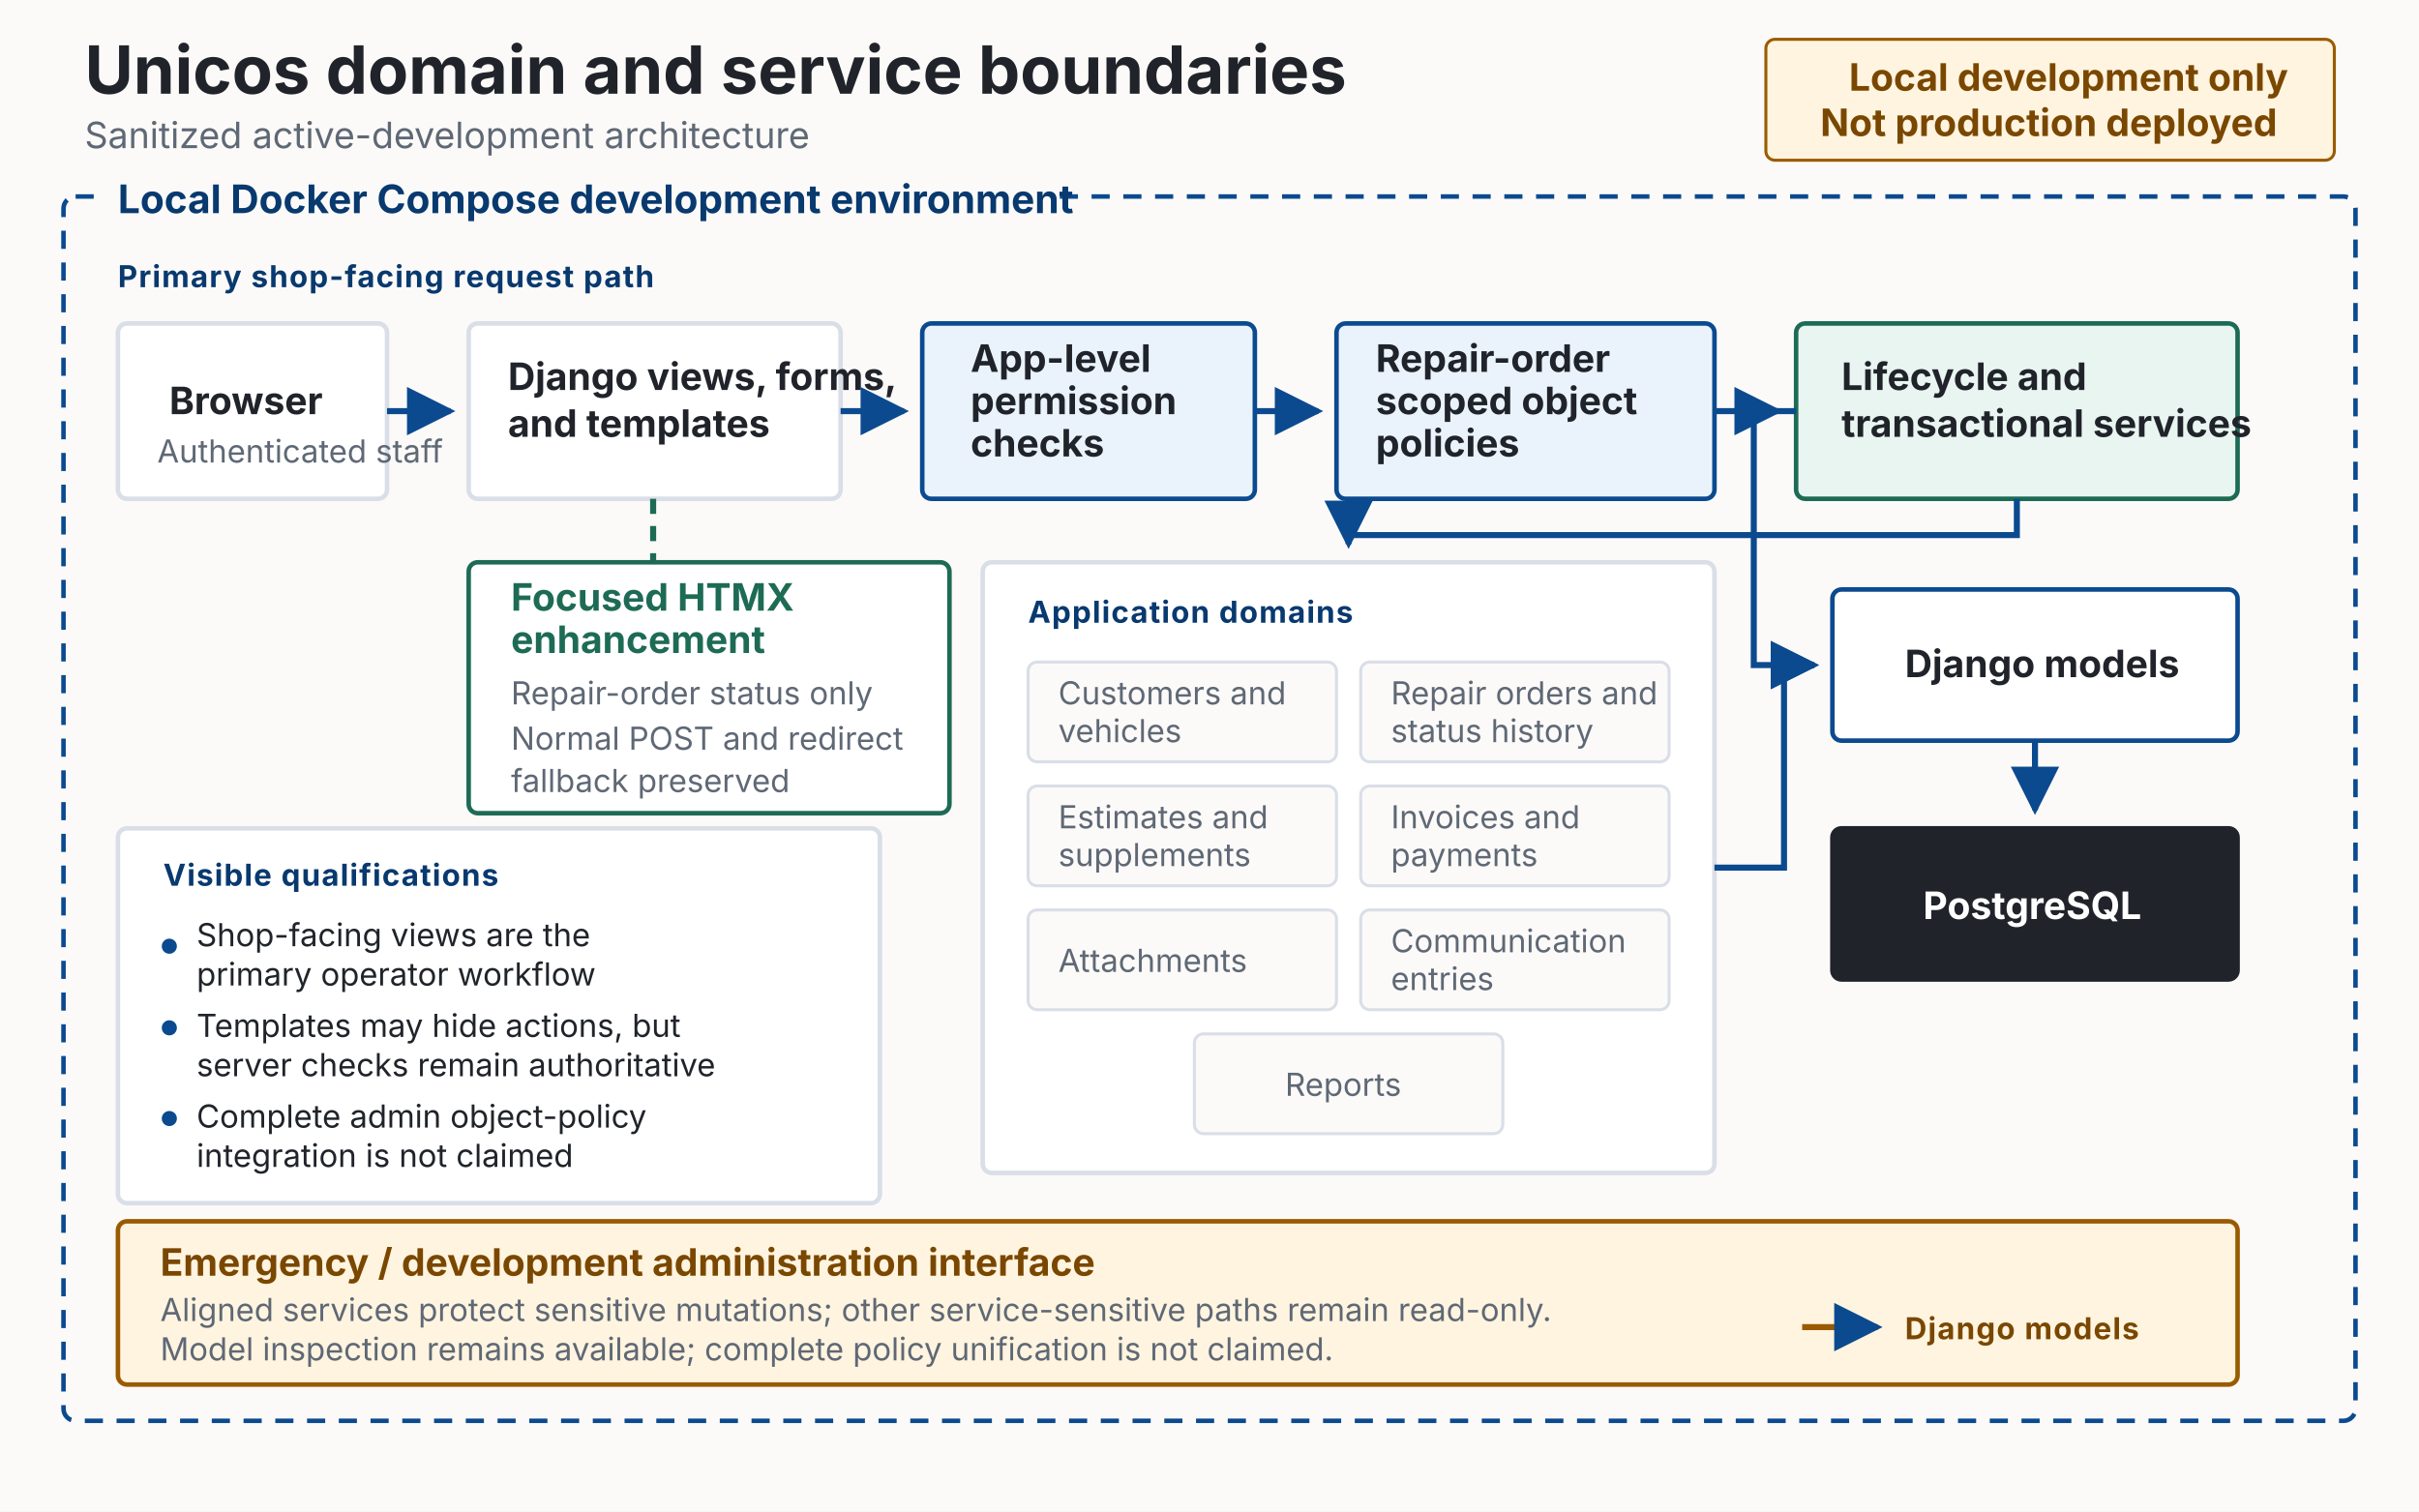
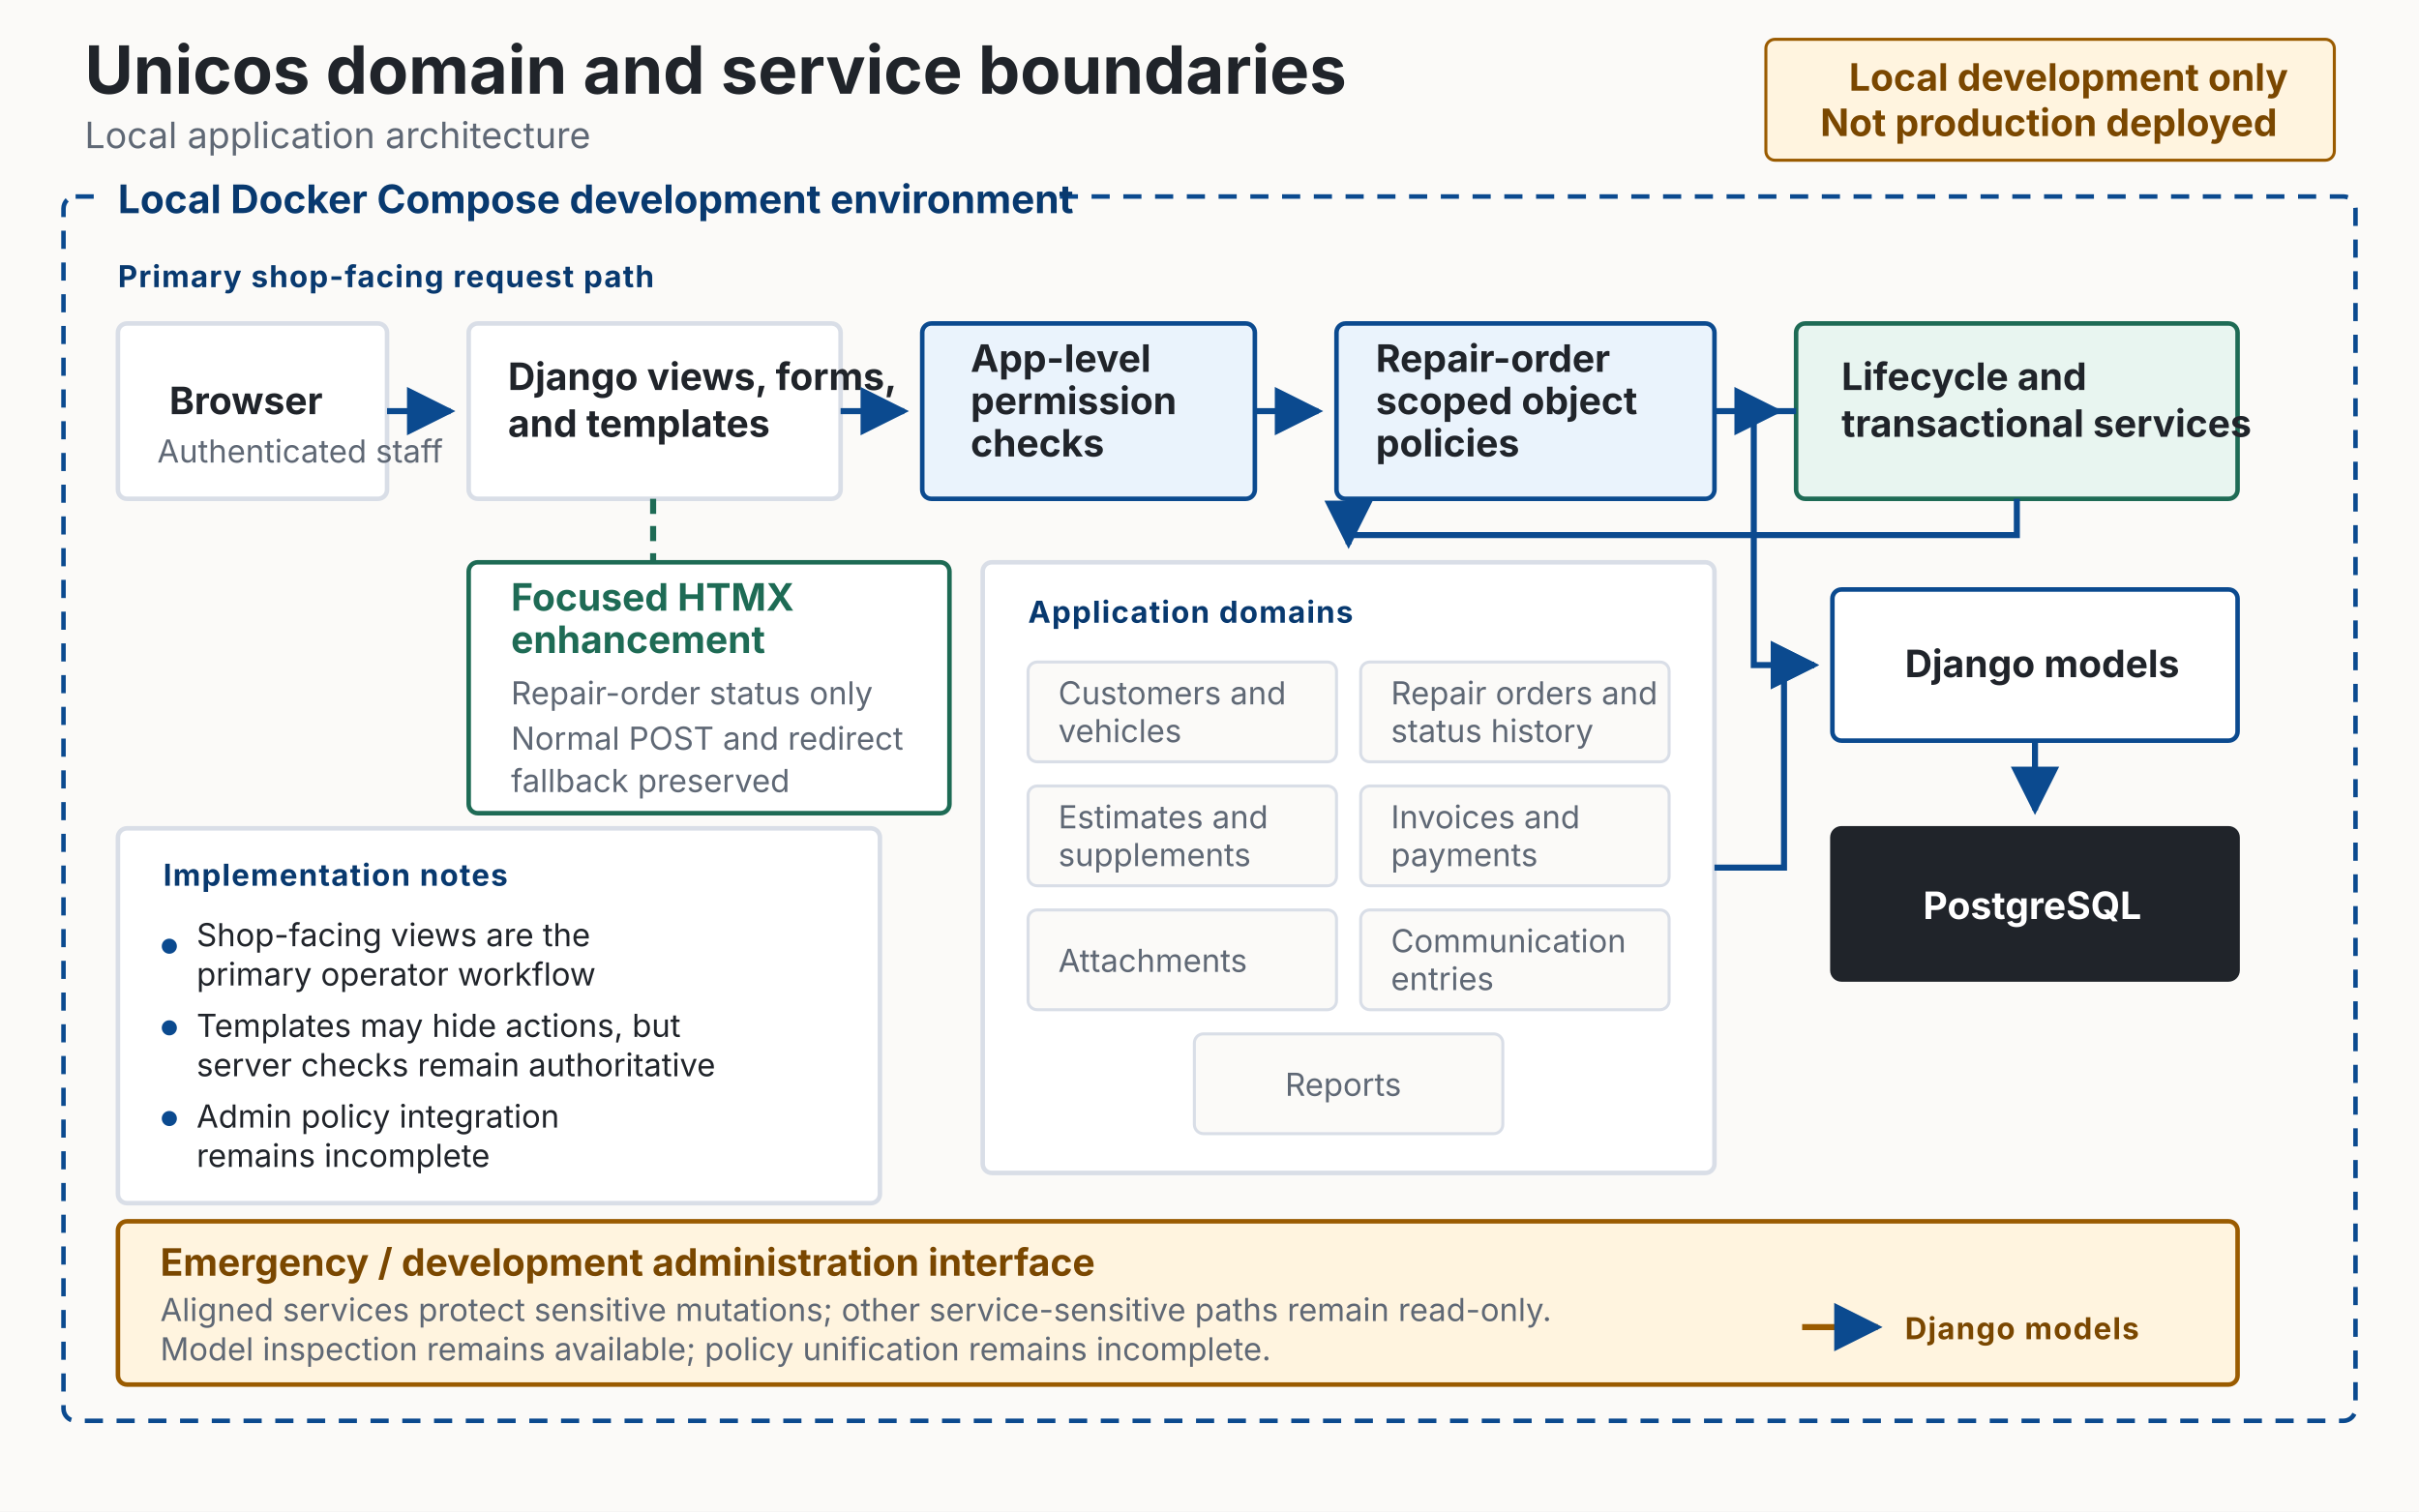
<svg xmlns="http://www.w3.org/2000/svg" width="1600" height="1000" viewBox="0 0 1600 1000" role="img" aria-labelledby="title desc">
  <defs>
    <marker id="arrow" viewBox="0 0 10 10" refX="9" refY="5" markerWidth="8" markerHeight="8" orient="auto-start-reverse">
      <path d="M 0 0 L 10 5 L 0 10 z" fill="#0b4a8f" />
    </marker>
    <style>
      text { font-family: ui-sans-serif, system-ui, -apple-system, BlinkMacSystemFont, "Segoe UI", sans-serif; fill: #20242a; }
      .title { font-size: 44px; font-weight: 750; }
      .subtitle { font-size: 24px; fill: #5f6875; }
      .boundary-label { font-size: 26px; font-weight: 700; fill: #08396f; }
      .node-title { font-size: 25px; font-weight: 700; }
      .node-copy { font-size: 21px; fill: #5f6875; }
      .small-label { font-size: 20px; font-weight: 700; letter-spacing: 0.04em; text-transform: uppercase; fill: #08396f; }
      .qualifier { font-size: 21px; fill: #20242a; }
      .green { fill: #1e6b55; }
      .amber { fill: #7a4700; }
      .inverse { fill: #ffffff; }
      .arrow { fill: none; stroke: #0b4a8f; stroke-width: 4; marker-end: url(#arrow); }
      .support-line { fill: none; stroke: #1e6b55; stroke-width: 4; stroke-dasharray: 10 8; }
    </style>
  </defs>
  <rect width="1600" height="1000" fill="#fbfaf8" />
  <text class="title" x="56" y="62">Unicos domain and service boundaries</text>
-   <text class="subtitle" x="56" y="98">Sanitized active-development architecture</text>
+   <text class="subtitle" x="56" y="98">Local application architecture</text>
  <rect x="1168" y="26" width="376" height="80" rx="6" fill="#fff4df" stroke="#9a5b00" stroke-width="2" />
  <text class="node-title amber" x="1223" y="60">Local development only</text>
  <text class="node-title amber" x="1204" y="90">Not production deployed</text>
  <rect x="42" y="130" width="1516" height="810" rx="8" fill="none" stroke="#0b4a8f" stroke-width="3" stroke-dasharray="12 9" />
  <rect x="68" y="112" width="630" height="40" fill="#fbfaf8" />
  <text class="boundary-label" x="78" y="141">Local Docker Compose development environment</text>
  <text class="small-label" x="78" y="190">Primary shop-facing request path</text>
  <rect x="78" y="214" width="178" height="116" rx="6" fill="#ffffff" stroke="#d9dee7" stroke-width="3" />
  <text class="node-title" x="112" y="274">Browser</text>
  <text class="node-copy" x="104" y="306">Authenticated staff</text>
  <rect x="310" y="214" width="246" height="116" rx="6" fill="#ffffff" stroke="#d9dee7" stroke-width="3" />
  <text class="node-title" x="336" y="258">Django views, forms,</text>
  <text class="node-title" x="336" y="289">and templates</text>
  <rect x="610" y="214" width="220" height="116" rx="6" fill="#eaf3fc" stroke="#0b4a8f" stroke-width="3" />
  <text class="node-title" x="642" y="246">App-level</text>
  <text class="node-title" x="642" y="274">permission</text>
  <text class="node-title" x="642" y="302">checks</text>
  <rect x="884" y="214" width="250" height="116" rx="6" fill="#eaf3fc" stroke="#0b4a8f" stroke-width="3" />
  <text class="node-title" x="910" y="246">Repair-order</text>
  <text class="node-title" x="910" y="274">scoped object</text>
  <text class="node-title" x="910" y="302">policies</text>
  <rect x="1188" y="214" width="292" height="116" rx="6" fill="#e8f5f0" stroke="#1e6b55" stroke-width="3" />
  <text class="node-title" x="1218" y="258">Lifecycle and</text>
  <text class="node-title" x="1218" y="289">transactional services</text>
  <path class="arrow" d="M256 272 H298" />
  <path class="arrow" d="M556 272 H598" />
  <path class="arrow" d="M830 272 H872" />
  <path class="arrow" d="M1134 272 H1176" />
  <rect x="310" y="372" width="318" height="166" rx="6" fill="#ffffff" stroke="#1e6b55" stroke-width="3" />
  <text class="node-title green" x="338" y="404">Focused HTMX</text>
  <text class="node-title green" x="338" y="432">enhancement</text>
  <text class="node-copy" x="338" y="466">Repair-order status only</text>
  <text class="node-copy" x="338" y="496">Normal POST and redirect</text>
  <text class="node-copy" x="338" y="524">fallback preserved</text>
  <path class="support-line" d="M432 330 V372" />
  <rect x="78" y="548" width="504" height="248" rx="6" fill="#ffffff" stroke="#d9dee7" stroke-width="3" />
-   <text class="small-label" x="108" y="586">Visible qualifications</text>
+   <text class="small-label" x="108" y="586">Implementation notes</text>
  <circle cx="112" cy="626" r="5" fill="#0b4a8f" />
  <text class="qualifier" x="130" y="626">Shop-facing views are the</text>
  <text class="qualifier" x="130" y="652">primary operator workflow</text>
  <circle cx="112" cy="680" r="5" fill="#0b4a8f" />
  <text class="qualifier" x="130" y="686">Templates may hide actions, but</text>
  <text class="qualifier" x="130" y="712">server checks remain authoritative</text>
  <circle cx="112" cy="740" r="5" fill="#0b4a8f" />
-   <text class="qualifier" x="130" y="746">Complete admin object-policy</text>
-   <text class="qualifier" x="130" y="772">integration is not claimed</text>
+   <text class="qualifier" x="130" y="746">Admin policy integration</text>
+   <text class="qualifier" x="130" y="772">remains incomplete</text>
  <rect x="650" y="372" width="484" height="404" rx="6" fill="#ffffff" stroke="#d9dee7" stroke-width="3" />
  <text class="small-label" x="680" y="412">Application domains</text>
  <rect x="680" y="438" width="204" height="66" rx="6" fill="#fbfaf8" stroke="#d9dee7" stroke-width="2" />
  <text class="node-copy" x="700" y="466">Customers and</text>
  <text class="node-copy" x="700" y="491">vehicles</text>
  <rect x="900" y="438" width="204" height="66" rx="6" fill="#fbfaf8" stroke="#d9dee7" stroke-width="2" />
  <text class="node-copy" x="920" y="466">Repair orders and</text>
  <text class="node-copy" x="920" y="491">status history</text>
  <rect x="680" y="520" width="204" height="66" rx="6" fill="#fbfaf8" stroke="#d9dee7" stroke-width="2" />
  <text class="node-copy" x="700" y="548">Estimates and</text>
  <text class="node-copy" x="700" y="573">supplements</text>
  <rect x="900" y="520" width="204" height="66" rx="6" fill="#fbfaf8" stroke="#d9dee7" stroke-width="2" />
  <text class="node-copy" x="920" y="548">Invoices and</text>
  <text class="node-copy" x="920" y="573">payments</text>
  <rect x="680" y="602" width="204" height="66" rx="6" fill="#fbfaf8" stroke="#d9dee7" stroke-width="2" />
  <text class="node-copy" x="700" y="643">Attachments</text>
  <rect x="900" y="602" width="204" height="66" rx="6" fill="#fbfaf8" stroke="#d9dee7" stroke-width="2" />
  <text class="node-copy" x="920" y="630">Communication</text>
  <text class="node-copy" x="920" y="655">entries</text>
  <rect x="790" y="684" width="204" height="66" rx="6" fill="#fbfaf8" stroke="#d9dee7" stroke-width="2" />
  <text class="node-copy" x="850" y="725">Reports</text>
  <path class="arrow" d="M1334 330 V354 H892 V360" />
  <rect x="1212" y="390" width="268" height="100" rx="6" fill="#ffffff" stroke="#0b4a8f" stroke-width="3" />
  <text class="node-title" x="1260" y="448">Django models</text>
  <path class="arrow" d="M1188 272 H1160 V440 H1200" />
  <path class="arrow" d="M1134 574 H1180 V440 H1200" />
  <rect x="1212" y="548" width="268" height="100" rx="6" fill="#20242a" stroke="#20242a" stroke-width="3" />
  <text class="node-title inverse" x="1272" y="608">PostgreSQL</text>
  <path class="arrow" d="M1346 490 V536" />
  <rect x="78" y="808" width="1402" height="108" rx="6" fill="#fff4df" stroke="#9a5b00" stroke-width="3" />
  <text class="node-title amber" x="106" y="844">Emergency / development administration interface</text>
  <text class="node-copy" x="106" y="874">Aligned services protect sensitive mutations; other service-sensitive paths remain read-only.</text>
-   <text class="node-copy" x="106" y="900">Model inspection remains available; complete policy unification is not claimed.</text>
+   <text class="node-copy" x="106" y="900">Model inspection remains available; policy unification remains incomplete.</text>
  <path d="M1192 878 H1242" fill="none" stroke="#9a5b00" stroke-width="4" marker-end="url(#arrow)" />
  <text class="small-label amber" x="1260" y="886">Django models</text>
</svg>
